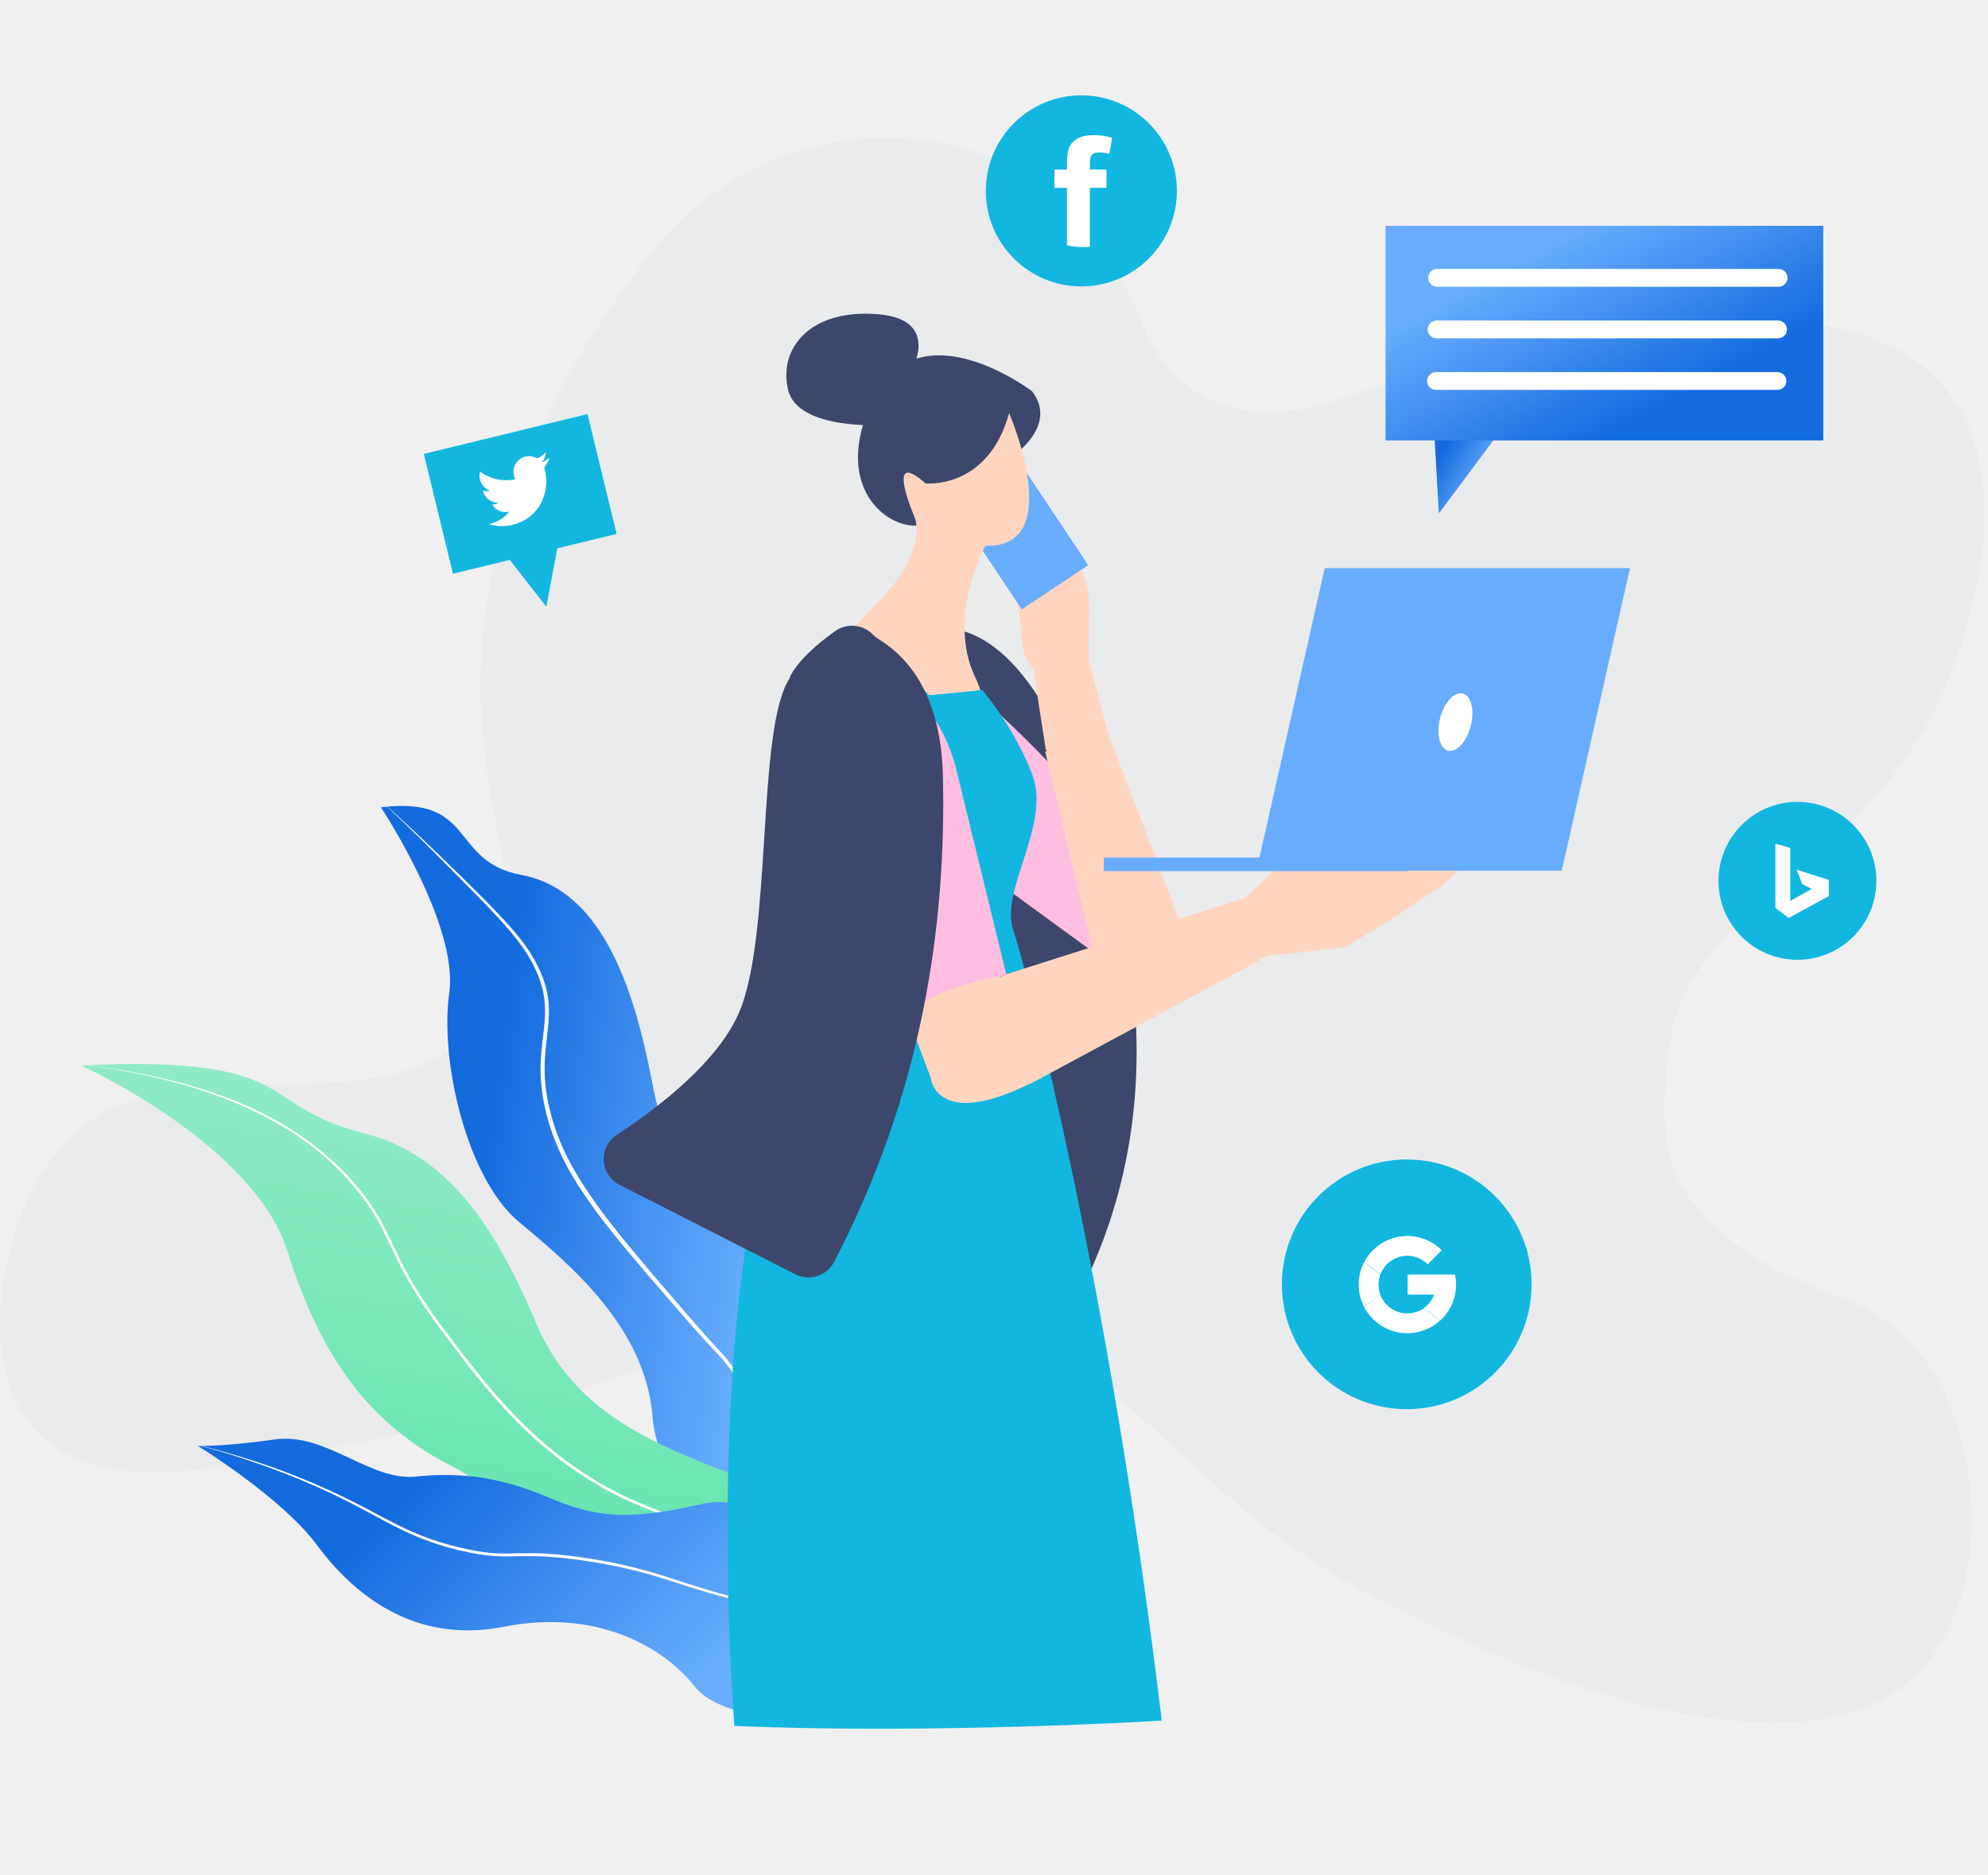
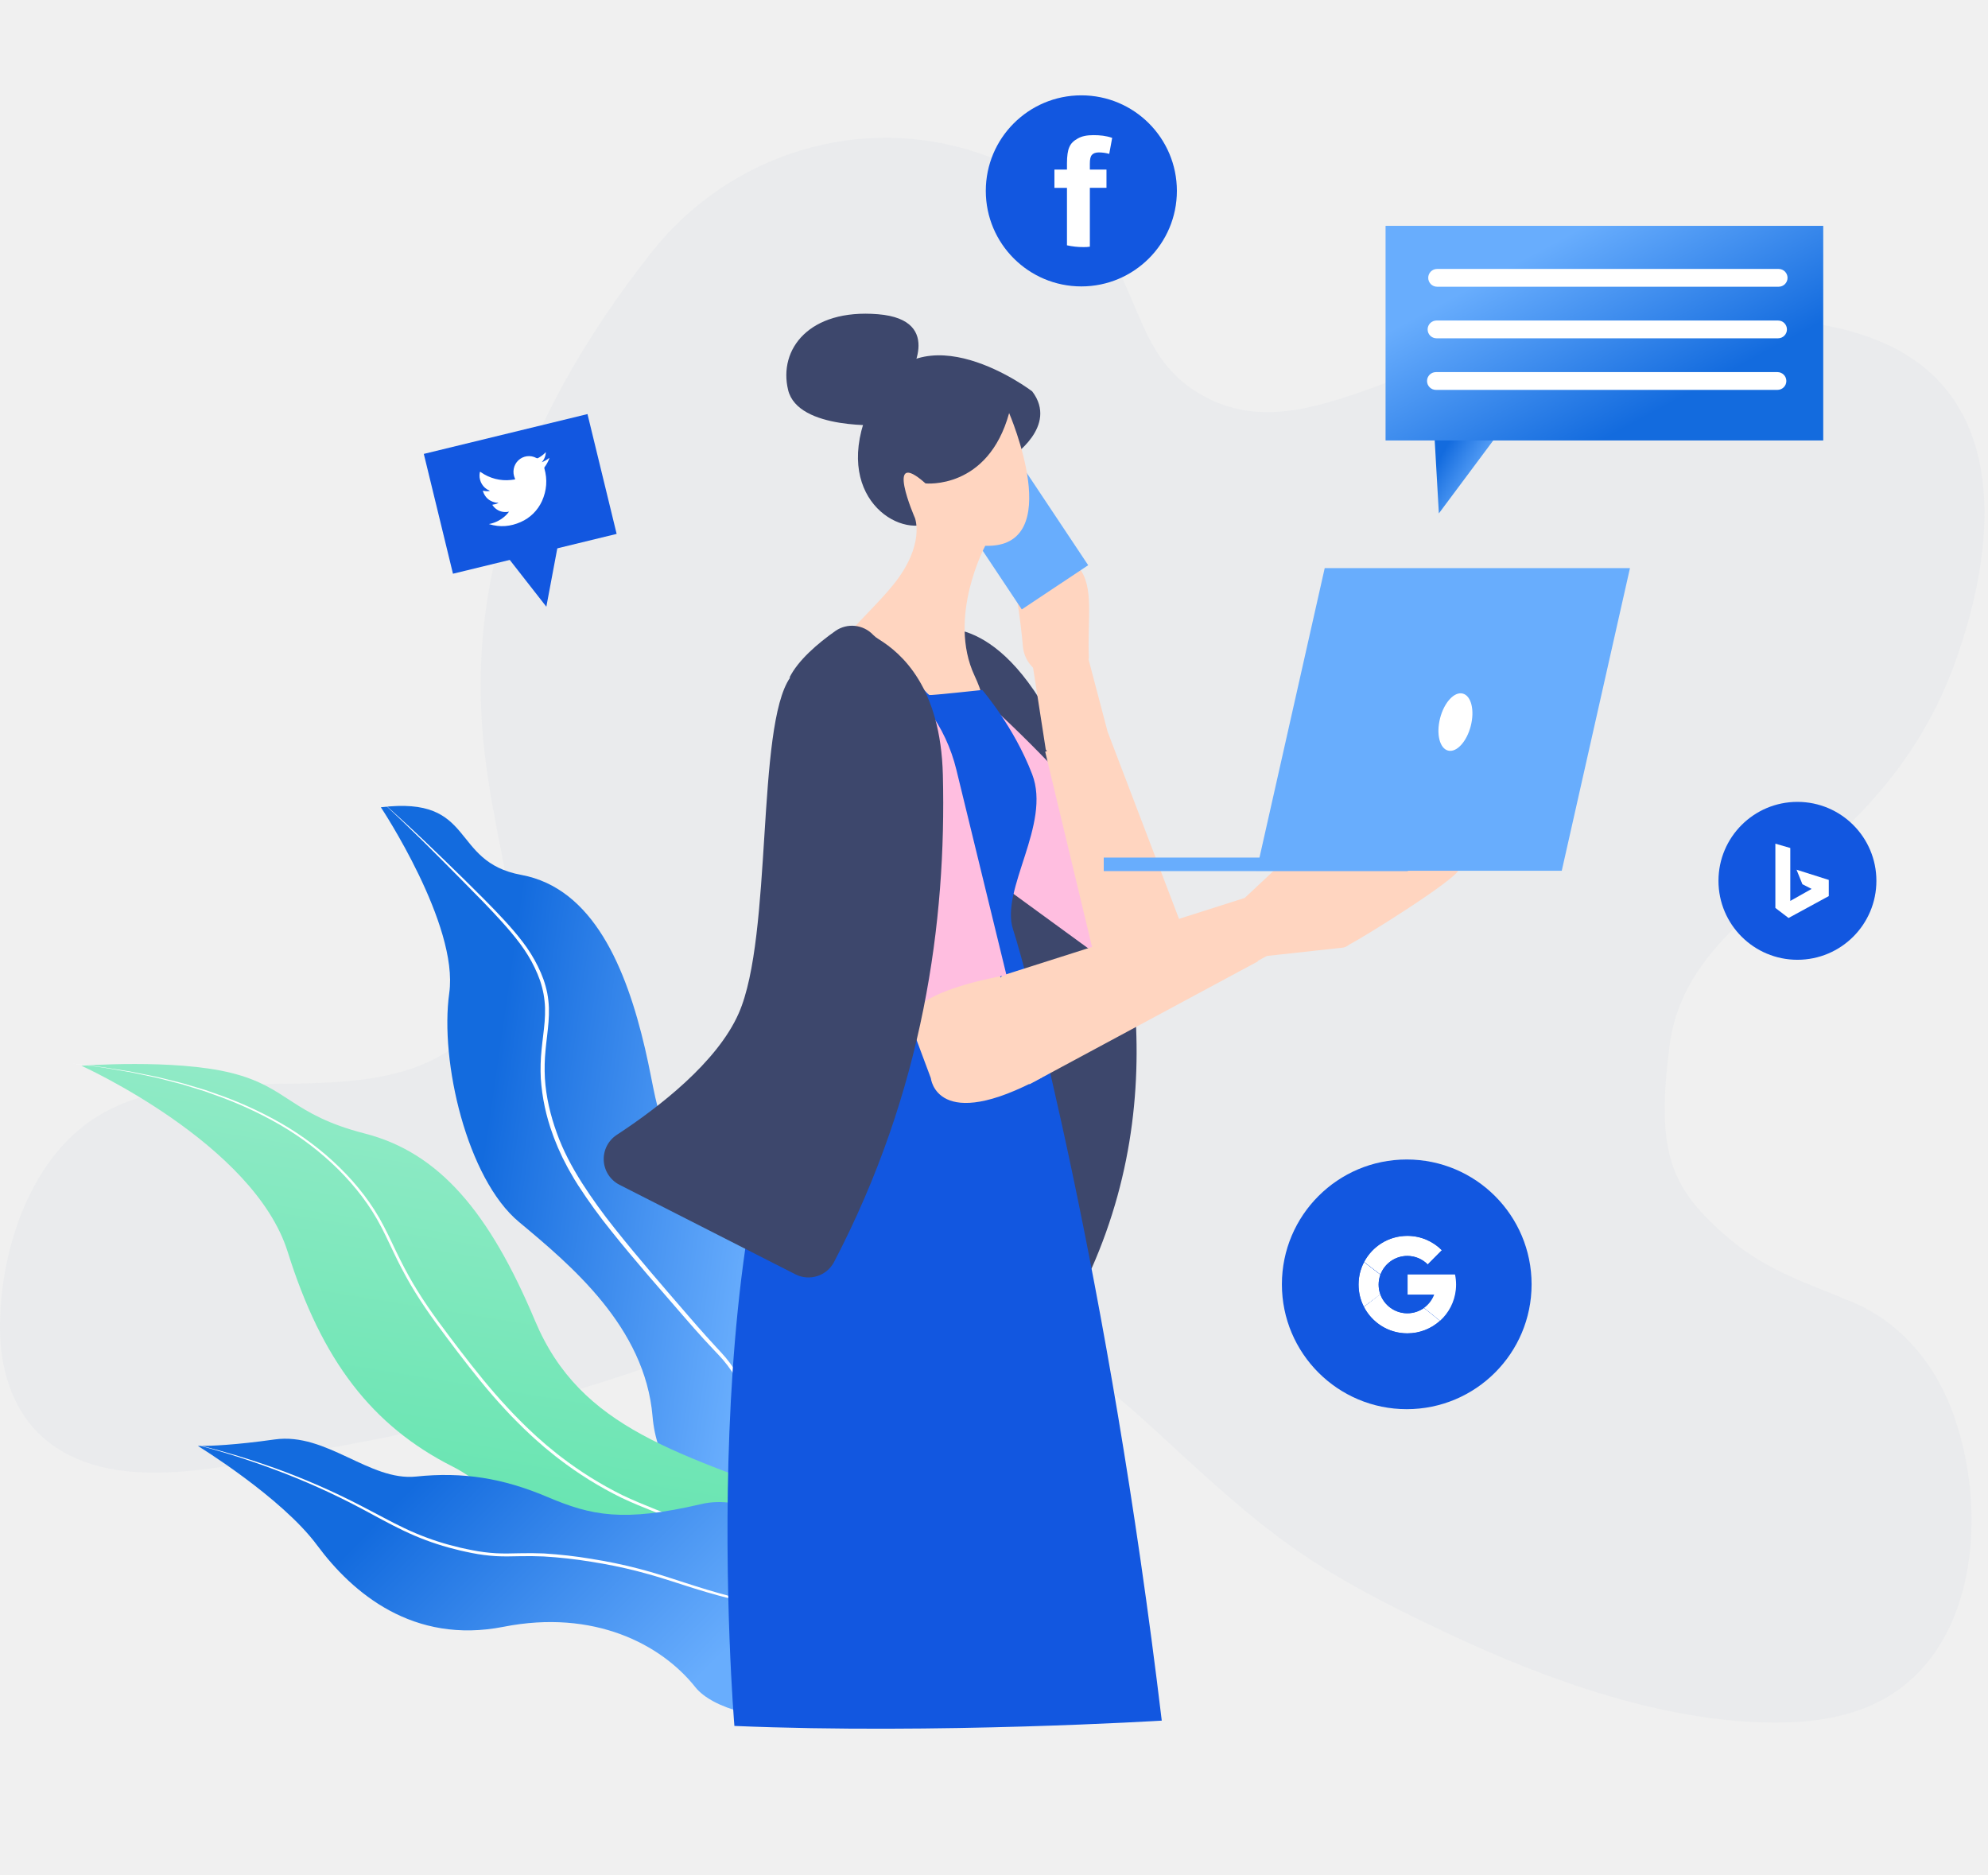
<svg xmlns="http://www.w3.org/2000/svg" width="474" height="447" viewBox="0 0 474 447" fill="none">
  <path opacity="0.3" fill-rule="evenodd" clip-rule="evenodd" d="M155.274 60.228C173.876 36.615 205.205 26.861 233.576 36.563C240.424 38.856 246.82 42.336 252.473 46.846C273.721 63.95 268.005 83.888 286.758 94.304C313.48 109.147 341.002 77.508 392.848 76.101C415.128 75.496 448.872 73.024 464.652 93.654C481.031 115.067 469.208 149.171 466.593 156.715C448.827 207.962 402.484 213.634 398.023 249.682C394.908 274.846 398.074 283.287 412.463 295.482C421.399 303.056 431.23 306.078 441.736 310.491C452.686 315.092 460.715 324.412 465.066 335.395C474.448 359.08 472.19 395.808 445.346 406.975C438.364 409.881 430.695 410.764 423.137 410.742C396.626 410.669 368.801 400.59 345.017 389.399C311.175 373.475 302.317 365.902 275.179 340.816C260.721 327.451 244.863 316.133 225.95 310.141C190.949 299.051 185.048 327.195 71.344 346.547C52.779 349.707 26.131 356.793 10.168 342.702C3.392 336.722 0.292 327.377 0.029 318.318C-0.476 300.968 5.684 279.729 19.709 268.647C46.856 247.196 94.125 271.634 115.979 241.878C130.943 221.505 113.24 199.13 114.685 158.664C115.553 134.383 123.42 100.663 155.274 60.228Z" fill="#DDE1E7" />
  <path fill-rule="evenodd" clip-rule="evenodd" d="M356.45 104.466L343.071 122.415L341.733 99.003C341.733 99.003 357.119 97.219 356.45 104.466Z" fill="url(#paint0_linear)" />
  <rect x="434.715" y="105.023" width="104.354" height="51.173" transform="rotate(-180 434.715 105.023)" fill="url(#paint1_linear)" />
  <rect x="426.203" y="68.367" width="85.672" height="4.241" rx="2.121" transform="rotate(-180 426.203 68.3672)" fill="white" />
  <rect x="426.061" y="80.666" width="85.672" height="4.241" rx="2.121" transform="rotate(-180 426.061 80.666)" fill="white" />
  <rect x="425.92" y="92.966" width="85.672" height="4.241" rx="2.121" transform="rotate(-180 425.92 92.9658)" fill="white" />
  <path fill-rule="evenodd" clip-rule="evenodd" d="M222.694 150.175C222.694 150.175 238.636 144.854 253.489 177.157C268.342 209.461 280.675 256.393 260.246 302.509L195.117 290.497C195.117 290.497 220.417 265.913 222.987 245.441C225.557 224.969 206.835 177.082 212.228 164.546C217.622 152.009 222.694 150.175 222.694 150.175Z" fill="#3D476C" />
  <path fill-rule="evenodd" clip-rule="evenodd" d="M257.013 159.386C257.632 158.318 259.664 158.032 259.614 156.78C259.233 147.407 260.951 139.897 257.194 135.299C253.374 130.623 245.792 130.882 243.273 135.871C242.412 137.579 241.99 139.696 242.404 142.304C243.224 147.465 243.662 151.479 243.896 154.207C244.21 157.57 246.685 160.432 250.174 161.467C252.711 162.194 255.438 162.099 257.013 159.386Z" fill="#FFD5C0" />
  <rect x="238.593" y="103.43" width="37.648" height="19.022" transform="rotate(56.344 238.593 103.43)" fill="#68ADFD" />
  <path fill-rule="evenodd" clip-rule="evenodd" d="M241.09 109.036C241.09 109.036 252.462 101.678 246.107 93.316C246.107 93.316 219.35 72.912 208.312 94.989C197.275 117.065 213.329 128.1 221.356 124.756C229.384 121.413 241.09 109.036 241.09 109.036Z" fill="#3D476C" />
  <path fill-rule="evenodd" clip-rule="evenodd" d="M188.264 364.647C188.264 364.647 209.029 322.397 181.874 296.418C154.719 270.439 158.234 269.058 153.783 249.966C149.332 230.873 141.435 211.773 124.287 208.612C107.138 205.45 113.674 189.702 90.811 192.486C90.811 192.486 109.414 220.494 107.116 236.785C104.818 253.075 111.365 281.049 123.724 291.352C136.083 301.655 153.796 316.411 155.591 337.747C157.387 359.084 179.15 366.443 188.264 364.647Z" fill="url(#paint2_linear)" />
  <path fill-rule="evenodd" clip-rule="evenodd" d="M186.772 374.887C187.281 365.901 186.529 356.822 184.161 348.156C182.995 343.824 181.418 339.612 179.452 335.578L178.715 334.069C178.471 333.565 178.174 333.089 177.906 332.598L177.081 331.134L176.669 330.402C176.53 330.16 176.368 329.93 176.219 329.694L174.394 326.875C173.772 325.953 173.099 325.068 172.377 324.222C171.652 323.384 170.867 322.579 170.094 321.759C169.321 320.938 168.547 320.116 167.786 319.283C166.261 317.62 164.778 315.918 163.299 314.22C160.341 310.823 157.392 307.417 154.452 304.004C151.524 300.578 148.618 297.13 145.804 293.6C142.959 290.084 140.302 286.42 137.844 282.624L136.943 281.182C136.644 280.7 136.376 280.2 136.091 279.71C135.813 279.215 135.518 278.73 135.257 278.226L134.477 276.712L134.087 275.955L133.733 275.18L133.025 273.631C132.798 273.11 132.599 272.577 132.385 272.051C132.179 271.521 131.95 271 131.779 270.457C130.204 266.179 129.249 261.697 128.943 257.148C128.831 254.874 128.892 252.594 129.125 250.329C129.335 248.071 129.681 245.842 129.858 243.622C129.948 242.516 129.981 241.405 129.955 240.296C129.915 239.194 129.797 238.095 129.602 237.01C129.397 235.925 129.117 234.855 128.764 233.809C128.397 232.762 127.97 231.737 127.485 230.739C125.59 226.7 122.721 223.209 119.73 219.87C116.724 216.532 113.55 213.336 110.386 210.135C107.216 206.937 104.057 203.726 100.849 200.568C97.637 197.412 94.386 194.297 91.096 191.222C94.465 194.21 97.783 197.257 101.048 200.362C104.314 203.466 107.53 206.618 110.758 209.761C112.365 211.339 113.962 212.928 115.549 214.528C117.135 216.129 118.706 217.748 120.233 219.412C121.76 221.075 123.248 222.781 124.622 224.588C126.011 226.395 127.219 228.333 128.229 230.375C128.74 231.397 129.191 232.448 129.581 233.523C129.96 234.607 130.264 235.716 130.489 236.841C130.701 237.971 130.83 239.115 130.873 240.264C130.903 241.406 130.874 242.55 130.784 243.69C130.611 245.96 130.273 248.188 130.074 250.414C129.854 252.632 129.802 254.863 129.919 257.089C130.187 261.53 131.233 265.911 132.746 270.104C134.242 274.309 136.362 278.268 138.75 282.046C141.176 285.82 143.798 289.463 146.608 292.96C149.396 296.484 152.283 299.934 155.194 303.366C158.114 306.792 161.049 310.205 164 313.608C165.471 315.313 166.946 317.006 168.45 318.677C169.199 319.514 169.956 320.344 170.721 321.167C171.483 321.994 172.262 322.81 173.002 323.684C173.733 324.559 174.414 325.475 175.042 326.427L176.858 329.3C177.006 329.541 177.168 329.774 177.305 330.021L177.714 330.766L178.532 332.254C178.797 332.754 179.092 333.238 179.333 333.75L180.061 335.284C182.002 339.372 183.544 343.638 184.668 348.022C185.773 352.402 186.495 356.871 186.827 361.377L186.944 363.064C186.984 363.627 186.99 364.191 187.015 364.754C187.07 365.88 187.07 367.008 187.073 368.134C187.052 370.389 186.961 372.643 186.772 374.887Z" fill="white" />
  <path fill-rule="evenodd" clip-rule="evenodd" d="M233.112 405.445C233.112 405.445 231.526 372.576 196.585 359.558C161.643 346.541 138.465 340.842 127.576 314.939C116.687 289.035 104.706 274.831 86.999 270.285C69.292 265.738 68.822 259.258 55.195 255.843C41.568 252.428 19.416 254.119 19.416 254.119C19.416 254.119 60.496 272.643 68.6 298.502C76.705 324.361 88.662 339.958 107.925 349.691C127.189 359.423 141.967 393.092 177.515 393.829C213.064 394.566 233.112 405.445 233.112 405.445Z" fill="url(#paint3_linear)" />
  <path fill-rule="evenodd" clip-rule="evenodd" d="M234.963 409.813C232.429 404.558 229.302 399.611 225.642 395.067C221.976 390.536 217.694 386.54 212.921 383.195C211.706 382.397 210.511 381.568 209.256 380.836C208.006 380.095 206.727 379.407 205.419 378.773C202.787 377.534 200.09 376.438 197.339 375.492L180.854 369.638C175.36 367.681 169.868 365.718 164.402 363.679C161.667 362.665 158.941 361.624 156.224 360.554C153.509 359.478 150.806 358.37 148.158 357.119C142.901 354.532 137.912 351.431 133.265 347.863C132.67 347.436 132.118 346.954 131.545 346.499L129.843 345.114L128.193 343.667C127.642 343.186 127.087 342.708 126.563 342.198C125.497 341.196 124.423 340.202 123.406 339.152C122.893 338.63 122.367 338.121 121.865 337.59L120.365 335.99C116.38 331.707 112.748 327.119 109.2 322.488C105.687 317.836 102.115 313.2 99.043 308.214C97.492 305.733 96.092 303.157 94.788 300.541C93.485 297.924 92.306 295.253 90.965 292.681C88.317 287.517 84.722 282.878 80.605 278.79C76.466 274.701 71.826 271.152 66.796 268.229C61.755 265.314 56.449 262.886 50.947 260.977L48.895 260.233L46.809 259.585L44.722 258.942C44.025 258.732 43.335 258.497 42.626 258.33L38.395 257.239L37.336 256.969L36.267 256.743L34.129 256.291L31.99 255.84C31.633 255.766 31.279 255.684 30.92 255.618L29.842 255.437L25.53 254.714C24.096 254.446 22.644 254.302 21.2 254.108L16.861 253.556L21.206 254.064C22.652 254.242 24.107 254.374 25.544 254.627L29.865 255.308L30.947 255.477C31.306 255.54 31.662 255.618 32.02 255.688L34.166 256.119L36.311 256.549L37.384 256.765L38.447 257.025L42.697 258.075C43.409 258.237 44.103 258.464 44.804 258.667L46.903 259.291L49 259.92L51.067 260.645C56.604 262.528 61.948 264.936 67.027 267.837C72.11 270.754 76.803 274.302 80.995 278.398C85.172 282.49 88.834 287.17 91.517 292.393C92.878 294.989 94.058 297.658 95.362 300.256C96.666 302.854 98.056 305.407 99.601 307.869C102.659 312.813 106.227 317.426 109.748 322.071C113.298 326.689 116.927 331.25 120.894 335.503L122.383 337.097C122.881 337.626 123.403 338.133 123.911 338.652C124.92 339.698 125.986 340.686 127.042 341.684C127.563 342.191 128.112 342.666 128.658 343.146L130.294 344.585L131.981 345.963C132.549 346.416 133.096 346.896 133.686 347.32C138.288 350.868 143.23 353.953 148.439 356.53C151.062 357.775 153.756 358.885 156.46 359.963C159.165 361.042 161.888 362.08 164.619 363.099C170.081 365.138 175.56 367.131 181.041 369.122L197.494 375.067C200.254 376.034 202.959 377.15 205.597 378.411C206.911 379.056 208.195 379.755 209.451 380.51C210.71 381.256 211.911 382.092 213.124 382.909C217.883 386.316 222.143 390.371 225.78 394.957C229.398 399.543 232.479 404.527 234.963 409.813Z" fill="white" />
  <path fill-rule="evenodd" clip-rule="evenodd" d="M165.794 402.297C157.658 392.043 141.597 383.65 120.054 387.894C98.512 392.139 84.039 379.844 75.59 368.428C67.145 357.008 47.172 344.764 47.172 344.764C47.172 344.764 47.392 344.772 47.833 344.77C47.918 344.772 48.013 344.771 48.116 344.77C50.23 344.757 55.922 344.578 65.461 343.228C77.852 341.473 88.086 353.229 99.221 352.068C110.353 350.903 119.954 352.453 130.475 356.922C140.995 361.392 148.541 363.004 167.3 358.615C186.06 354.227 212.502 382.703 212.502 382.703C212.693 383.817 212.828 384.891 212.91 385.925C212.914 385.956 212.917 385.987 212.918 386.018C215.201 415.73 173.901 412.519 165.794 402.297Z" fill="url(#paint4_linear)" />
  <path fill-rule="evenodd" clip-rule="evenodd" d="M212.919 386.016C207.409 385.975 201.909 385.678 196.42 385.124C188.837 384.338 181.322 383.003 173.932 381.131C170.237 380.201 166.583 379.103 162.963 377.928C159.345 376.762 155.729 375.59 152.055 374.657C148.381 373.709 144.66 372.963 140.908 372.375C137.167 371.763 133.397 371.344 129.613 371.122C127.72 371.038 125.828 371.023 123.933 371.062C122.038 371.101 120.118 371.16 118.199 371.041C116.286 370.924 114.383 370.676 112.503 370.299C111.562 370.124 110.631 369.903 109.699 369.698L106.926 368.987C103.239 367.967 99.65 366.62 96.202 364.963C92.752 363.323 89.444 361.437 86.083 359.664C79.371 356.096 72.428 352.984 65.3 350.347C59.576 348.201 53.753 346.341 47.833 344.768C47.918 344.77 48.012 344.769 48.115 344.768C53.96 346.23 59.727 347.979 65.417 350.015C72.589 352.594 79.578 355.655 86.337 359.176L91.39 361.829L93.916 363.146C94.766 363.57 95.611 364.001 96.467 364.403C99.887 366.032 103.444 367.355 107.097 368.357L109.851 369.053C110.777 369.253 111.699 369.47 112.627 369.638C114.48 370.005 116.355 370.244 118.24 370.356C120.119 370.465 122.011 370.402 123.916 370.36C125.82 370.318 127.735 370.322 129.646 370.404C133.456 370.638 137.252 371.069 141.017 371.696C144.78 372.298 148.523 373.058 152.215 374.023C155.914 374.974 159.54 376.159 163.152 377.337C166.768 378.512 170.398 379.636 174.071 380.598C181.423 382.524 188.903 383.92 196.454 384.776C201.915 385.42 207.401 385.802 212.91 385.919C212.915 385.952 212.918 385.984 212.919 386.016Z" fill="white" />
  <path fill-rule="evenodd" clip-rule="evenodd" d="M268.67 202.277C268.67 202.277 258.228 212.465 261.494 227.608L211.831 191.39C211.831 191.39 196.457 160.441 213.936 155.131C225.631 151.579 268.67 202.277 268.67 202.277Z" fill="#FFBEE0" />
  <path fill-rule="evenodd" clip-rule="evenodd" d="M240.609 98.494C240.609 98.494 254.532 130.773 234.913 130.14C234.913 130.14 225.796 147.116 232.381 161.152C246.35 190.928 197.888 184.886 194.723 171.595C191.559 158.304 205.482 148.81 213.078 139.317C220.674 129.823 218.141 123.494 218.141 123.494C218.141 123.494 210.655 106.36 220.673 115.266C220.671 115.266 235.545 116.849 240.609 98.494Z" fill="#FFD5C0" />
-   <path fill-rule="evenodd" clip-rule="evenodd" d="M202.961 150.176C212.995 150.845 218.899 164.008 221.595 165.72C221.809 165.856 234.197 164.52 234.197 164.52C234.197 164.52 241.76 173.254 246.106 184.627C250.683 196.597 238.392 212.168 241.557 221.662C244.722 231.156 264.342 304.572 277 410.268C277 410.268 223.394 413.574 175.102 411.534C175.102 411.534 164.342 283.054 197.886 235.586C197.886 235.586 185.938 187.386 188.587 167.522C189.43 161.205 202.915 150.205 202.961 150.176Z" fill="#12b7e0" />
+   <path fill-rule="evenodd" clip-rule="evenodd" d="M202.961 150.176C212.995 150.845 218.899 164.008 221.595 165.72C221.809 165.856 234.197 164.52 234.197 164.52C234.197 164.52 241.76 173.254 246.106 184.627C250.683 196.597 238.392 212.168 241.557 221.662C244.722 231.156 264.342 304.572 277 410.268C277 410.268 223.394 413.574 175.102 411.534C175.102 411.534 164.342 283.054 197.886 235.586C197.886 235.586 185.938 187.386 188.587 167.522C189.43 161.205 202.915 150.205 202.961 150.176Z" fill="#1257e0" />
  <path fill-rule="evenodd" clip-rule="evenodd" d="M235.571 225.822L212.911 232.902L221.943 257.082C221.943 257.082 223.306 270.499 248.47 256.884L235.571 225.822Z" fill="#FFD5C0" />
  <path fill-rule="evenodd" clip-rule="evenodd" d="M347.784 207.37C347.426 209.557 325.19 223.488 321.555 225.301C321.168 225.5 320.772 225.68 320.368 225.839C319.01 226.324 314.388 214.848 311.661 207.706C311.036 206.08 310.514 204.675 310.149 203.691H342.235C342.439 204.976 348.008 206.019 347.784 207.37Z" fill="#FFD5C0" />
  <path fill-rule="evenodd" clip-rule="evenodd" d="M321.556 225.301C321.154 225.671 320.644 225.902 320.101 225.96L302.063 227.94L295.498 231.475C290.127 225.876 283.708 221.924 276.949 220.418L296.782 214.103L303.609 207.705L307.894 203.69H313.308C314.367 204.968 315.347 206.308 316.243 207.705C316.988 208.851 317.661 210.043 318.257 211.274C320.668 216.285 322.153 222.258 322.153 222.258C322.653 223.292 322.41 224.532 321.556 225.301Z" fill="#FFD5C0" />
  <path fill-rule="evenodd" clip-rule="evenodd" d="M238.991 232.607L259.757 225.996L267.208 223.624L278.033 220.178C279.242 220.061 280.458 220.037 281.67 220.105C287.75 220.47 294.373 223.704 299.973 229.203L260.099 250.658L257.418 252.101L245.493 258.517C245.493 258.517 223.499 249.259 238.991 232.607Z" fill="#FFD5C0" />
  <path fill-rule="evenodd" clip-rule="evenodd" d="M216.738 243.625C216.738 243.625 215.399 237.05 239.971 232.506L228.026 183.525C225.505 173.188 218.984 164.183 209.743 158.91C203.27 155.217 196.698 155.067 191.588 161.213C183.774 170.612 216.738 243.625 216.738 243.625Z" fill="#FFBEE0" />
  <path fill-rule="evenodd" clip-rule="evenodd" d="M260.476 226.219L249.209 179.246L249.62 179.069C249.528 178.957 249.433 178.85 249.343 178.725L246.108 157.868L258.483 153.186L264.067 174.391L264.061 174.397L281.981 221.377C281.981 221.377 282.868 237.555 260.476 226.219Z" fill="#FFD5C0" />
  <path fill-rule="evenodd" clip-rule="evenodd" d="M216.339 90.306C216.339 90.306 225.704 76.259 209.316 74.921C192.927 73.583 185.569 83.282 187.91 92.982C190.251 102.682 210.654 101.343 210.654 101.343L216.339 90.306Z" fill="#3D476C" />
  <path fill-rule="evenodd" clip-rule="evenodd" d="M224.809 184.803C224.296 163.838 214.911 155.716 209.476 152.397C209.014 152.117 208.589 151.783 208.208 151.4L208.158 151.349C205.805 148.881 202.006 148.493 199.203 150.434C194.93 153.449 190.313 157.41 188.244 161.547L188.387 161.577C180.255 173.278 184.283 223.032 176.144 241.589C170.985 253.351 156.928 264.136 147.051 270.603C144.998 271.952 143.818 274.292 143.954 276.745C144.091 279.198 145.522 281.393 147.712 282.507L189.636 303.846C192.994 305.562 197.108 304.257 198.862 300.919C220.228 259.968 225.663 219.719 224.809 184.803Z" fill="#3D476C" />
  <path fill-rule="evenodd" clip-rule="evenodd" d="M315.853 135.459H388.633L372.37 207.629H299.589L315.853 135.459Z" fill="#68ADFD" />
  <path fill-rule="evenodd" clip-rule="evenodd" d="M350.67 173.116C351.639 169.362 350.789 165.898 348.772 165.377C346.755 164.857 344.335 167.478 343.367 171.232C342.399 174.985 343.249 178.45 345.265 178.97C347.282 179.49 349.702 176.869 350.67 173.116Z" fill="white" />
  <rect x="263.165" y="204.481" width="72.513" height="3.223" fill="#68ADFD" />
-   <path fill-rule="evenodd" clip-rule="evenodd" d="M133.796 125.86L130.265 144.664L119.239 130.56C119.239 130.56 131.284 120.894 133.796 125.86Z" fill="#12b7e0" />
-   <rect x="147.027" y="127.303" width="40.164" height="29.404" transform="rotate(166.323 147.027 127.303)" fill="#12b7e0" />
+   <path fill-rule="evenodd" clip-rule="evenodd" d="M133.796 125.86L130.265 144.664L119.239 130.56C119.239 130.56 131.284 120.894 133.796 125.86Z" fill="#1257e0" />
+   <rect x="147.027" y="127.303" width="40.164" height="29.404" transform="rotate(166.323 147.027 127.303)" fill="#1257e0" />
  <path fill-rule="evenodd" clip-rule="evenodd" d="M116.558 124.962C117.865 124.719 119.089 124.151 120.122 123.309C120.595 122.927 121.017 122.484 121.376 121.991C120.833 122.124 120.267 122.131 119.719 122.013C118.82 121.819 118.024 121.289 117.489 120.53C117.361 120.357 117.361 120.357 117.575 120.313C118.162 120.218 118.578 120.092 118.868 119.877C118.527 119.85 118.219 119.871 117.934 119.774C116.559 119.423 115.646 118.555 115.164 117.19C115.107 117.033 115.148 117.001 115.312 117.033C115.81 117.145 116.324 117.148 116.821 117.043C116.537 116.898 116.295 116.783 116.069 116.65C114.768 115.788 114.107 114.218 114.398 112.68C114.439 112.475 114.471 112.467 114.63 112.576C116.734 114.061 119.295 114.724 121.834 114.442C122.102 114.425 122.381 114.35 122.658 114.338C122.842 114.317 122.839 114.228 122.777 114.099C122.096 112.624 122.422 110.88 123.585 109.771C124.748 108.662 126.487 108.438 127.9 109.214C128.032 109.289 128.193 109.285 128.321 109.205C128.946 108.875 129.517 108.449 130.013 107.943C130.066 107.909 130.11 107.862 130.14 107.805C130.117 108.707 129.771 109.566 129.166 110.224C129.808 109.965 130.412 109.619 130.962 109.197C130.997 109.277 130.947 109.346 130.928 109.427C130.665 110.124 130.303 110.777 129.853 111.367C129.776 111.456 129.754 111.582 129.798 111.693C130.558 114.352 130.355 116.95 129.23 119.464C128.205 121.713 126.399 123.496 124.154 124.476C121.718 125.557 119.213 125.772 116.645 124.981C116.619 124.964 116.588 124.957 116.558 124.962Z" fill="white" />
-   <path fill-rule="evenodd" clip-rule="evenodd" d="M257.824 68.292C270.405 68.292 280.604 58.093 280.604 45.513C280.604 32.932 270.405 22.733 257.824 22.733C245.244 22.733 235.045 32.932 235.045 45.513C235.045 58.093 245.244 68.292 257.824 68.292Z" fill="#12b7e0" />
+   <path fill-rule="evenodd" clip-rule="evenodd" d="M257.824 68.292C270.405 68.292 280.604 58.093 280.604 45.513C280.604 32.932 270.405 22.733 257.824 22.733C245.244 22.733 235.045 32.932 235.045 45.513C235.045 58.093 245.244 68.292 257.824 68.292Z" fill="#1257e0" />
  <path fill-rule="evenodd" clip-rule="evenodd" d="M260.369 36.91C260.648 36.58 261.208 36.341 262.005 36.341C262.839 36.347 263.67 36.464 264.474 36.69L265.177 32.876C263.732 32.368 262.24 32.224 260.698 32.224C259.156 32.224 257.942 32.462 256.964 33.029C255.983 33.571 255.33 34.19 254.959 35.088C254.584 35.893 254.398 37.24 254.398 38.935V40.434H251.407V44.79H254.399V58.492C255.685 58.779 257 58.921 258.318 58.914C258.832 58.929 259.347 58.898 259.855 58.821V44.789H263.82V40.433H259.855V39.027C259.855 37.951 259.999 37.29 260.369 36.91Z" fill="white" />
-   <path fill-rule="evenodd" clip-rule="evenodd" d="M335.41 336.005C351.85 336.005 365.178 322.678 365.178 306.237C365.178 289.797 351.85 276.47 335.41 276.47C318.97 276.47 305.643 289.797 305.643 306.237C305.643 322.678 318.97 336.005 335.41 336.005Z" fill="#12b7e0" />
+   <path fill-rule="evenodd" clip-rule="evenodd" d="M335.41 336.005C351.85 336.005 365.178 322.678 365.178 306.237C365.178 289.797 351.85 276.47 335.41 276.47C318.97 276.47 305.643 289.797 305.643 306.237C305.643 322.678 318.97 336.005 335.41 336.005Z" fill="#1257e0" />
  <path fill-rule="evenodd" clip-rule="evenodd" d="M346.923 303.893C347.087 304.67 347.173 305.476 347.173 306.303C347.173 306.711 347.152 307.114 347.111 307.511C346.808 310.445 345.414 313.056 343.341 314.93L339.533 311.856C340.626 311.069 341.477 309.968 341.955 308.685H335.616V303.893H346.923Z" fill="white" />
  <mask id="mask0" mask-type="alpha" maskUnits="userSpaceOnUse" x="325" y="308" width="19" height="10">
    <path d="M335.546 313.138C337.032 313.138 338.408 312.664 339.529 311.858L343.341 314.93C341.279 316.795 338.545 317.93 335.546 317.93C331.028 317.93 327.111 315.353 325.187 311.589L329.091 308.558C330.023 311.225 332.561 313.138 335.546 313.138Z" fill="white" />
  </mask>
  <g mask="url(#mask0)">
    <path d="M335.546 313.138C337.032 313.138 338.408 312.664 339.529 311.858L343.341 314.93C341.279 316.795 338.545 317.93 335.546 317.93C331.028 317.93 327.111 315.353 325.187 311.589L329.091 308.558C330.023 311.225 332.561 313.138 335.546 313.138Z" fill="white" />
  </g>
  <mask id="mask1" mask-type="alpha" maskUnits="userSpaceOnUse" x="323" y="300" width="7" height="12">
    <path d="M325.236 300.919L329.138 303.917C328.861 304.66 328.71 305.463 328.71 306.302C328.71 307.123 328.855 307.911 329.12 308.64L325.195 311.604C324.378 310.014 323.918 308.212 323.918 306.302C323.918 304.36 324.394 302.528 325.236 300.919Z" fill="white" />
  </mask>
  <g mask="url(#mask1)">
    <path d="M325.236 300.919L329.138 303.917C328.861 304.66 328.71 305.463 328.71 306.302C328.71 307.123 328.855 307.911 329.12 308.64L325.195 311.604C324.378 310.014 323.918 308.212 323.918 306.302C323.918 304.36 324.394 302.528 325.236 300.919Z" fill="white" />
  </g>
  <mask id="mask2" mask-type="alpha" maskUnits="userSpaceOnUse" x="325" y="294" width="19" height="10">
    <path d="M335.546 294.675C338.767 294.675 341.682 295.984 343.788 298.1L340.411 301.501C339.172 300.245 337.45 299.467 335.546 299.467C332.61 299.467 330.106 301.318 329.138 303.918L325.237 300.919C327.179 297.208 331.067 294.675 335.546 294.675Z" fill="white" />
  </mask>
  <g mask="url(#mask2)">
    <path d="M335.546 294.675C338.767 294.675 341.682 295.984 343.788 298.1L340.411 301.501C339.172 300.245 337.45 299.467 335.546 299.467C332.61 299.467 330.106 301.318 329.138 303.918L325.237 300.919C327.179 297.208 331.067 294.675 335.546 294.675Z" fill="white" />
  </g>
-   <path fill-rule="evenodd" clip-rule="evenodd" d="M428.563 228.852C438.96 228.852 447.389 220.423 447.389 210.026C447.389 199.629 438.96 191.2 428.563 191.2C418.166 191.2 409.737 199.629 409.737 210.026C409.737 220.423 418.166 228.852 428.563 228.852Z" fill="#12b7e0" />
+   <path fill-rule="evenodd" clip-rule="evenodd" d="M428.563 228.852C438.96 228.852 447.389 220.423 447.389 210.026C447.389 199.629 438.96 191.2 428.563 191.2C418.166 191.2 409.737 199.629 409.737 210.026C409.737 220.423 418.166 228.852 428.563 228.852Z" fill="#1257e0" />
  <path d="M423.302 216.489V201.167L426.858 202.194V214.82L431.944 211.952L429.752 210.839L428.347 207.373L436.037 209.812V213.664L426.445 218.885L423.302 216.489Z" fill="white" />
  <defs>
    <linearGradient id="paint0_linear" x1="345.095" y1="105.999" x2="355.678" y2="112.004" gradientUnits="userSpaceOnUse">
      <stop stop-color="#136BDE" />
      <stop offset="1" stop-color="#68ADFD" />
    </linearGradient>
    <linearGradient id="paint1_linear" x1="458.52" y1="120.611" x2="480.855" y2="162.007" gradientUnits="userSpaceOnUse">
      <stop stop-color="#136BDE" />
      <stop offset="1" stop-color="#68ADFD" />
    </linearGradient>
    <linearGradient id="paint2_linear" x1="119.461" y1="245.144" x2="186.208" y2="254.772" gradientUnits="userSpaceOnUse">
      <stop stop-color="#136BDE" />
      <stop offset="1" stop-color="#68ADFD" />
    </linearGradient>
    <linearGradient id="paint3_linear" x1="169.668" y1="230.112" x2="137.635" y2="427.127" gradientUnits="userSpaceOnUse">
      <stop stop-color="#A3EDD0" />
      <stop offset="1" stop-color="#4DE1A3" />
    </linearGradient>
    <linearGradient id="paint4_linear" x1="87.373" y1="365.29" x2="145.004" y2="422.081" gradientUnits="userSpaceOnUse">
      <stop stop-color="#136BDE" />
      <stop offset="1" stop-color="#68ADFD" />
    </linearGradient>
  </defs>
</svg>
